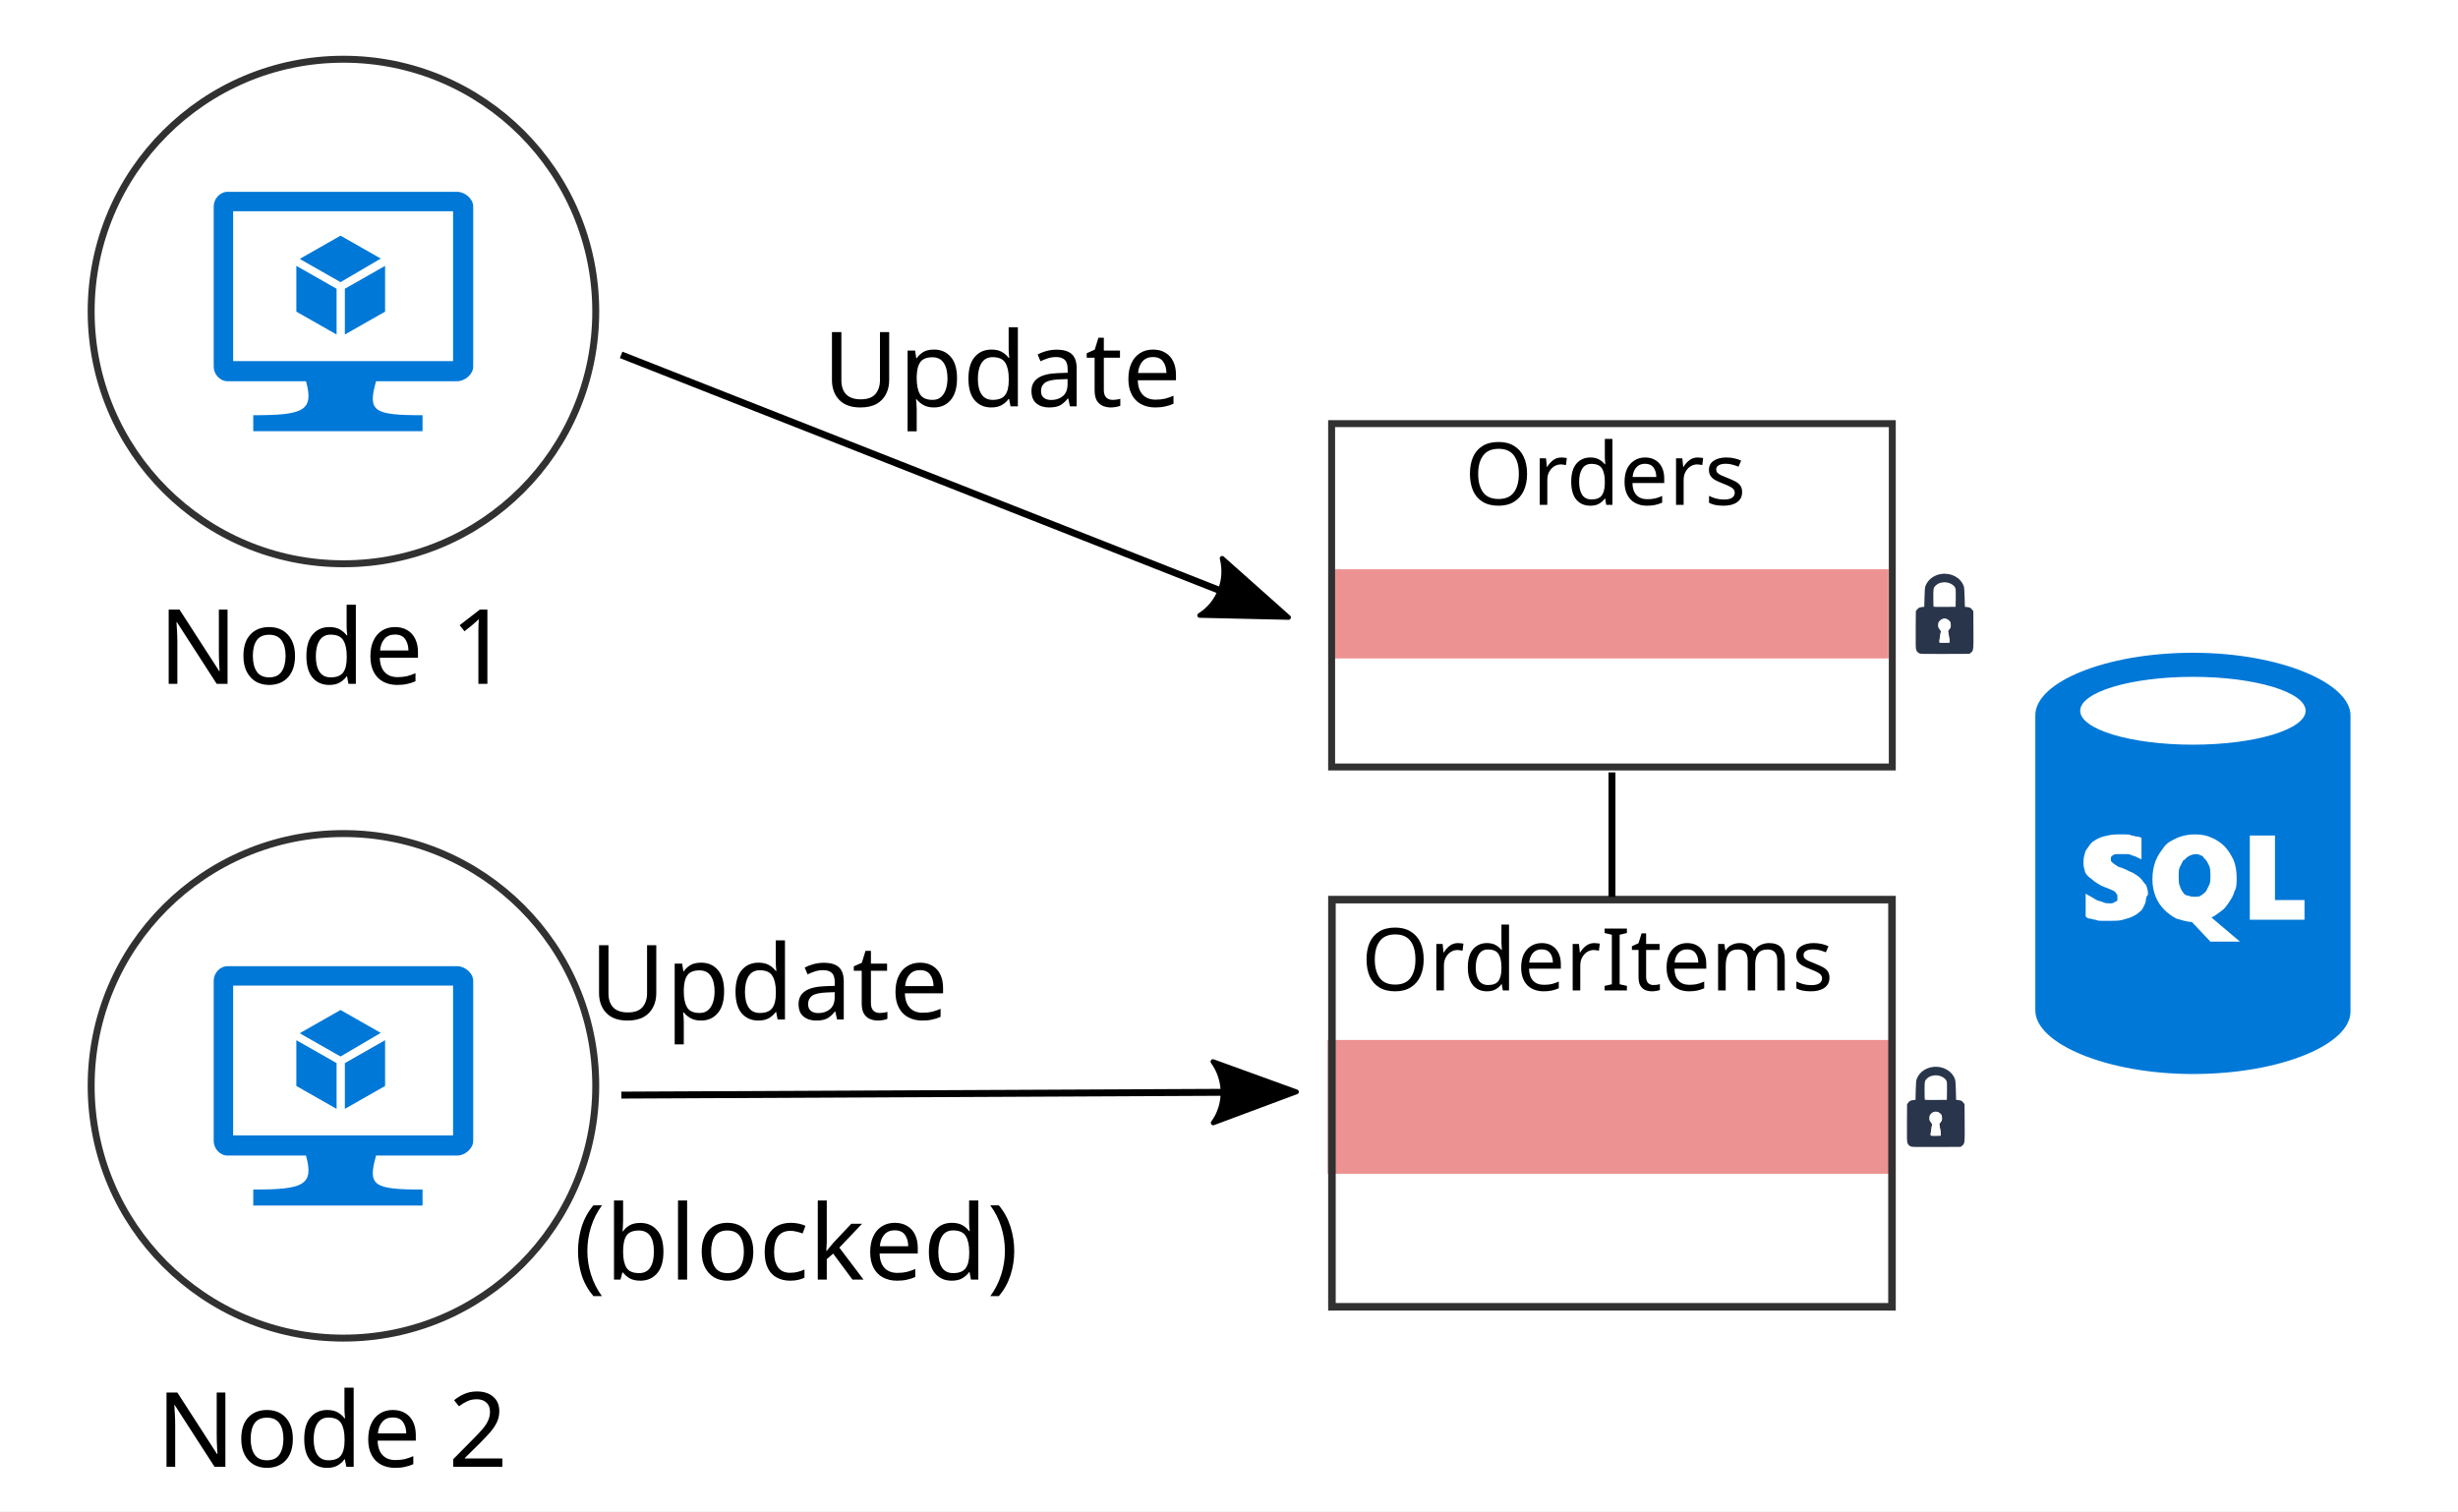
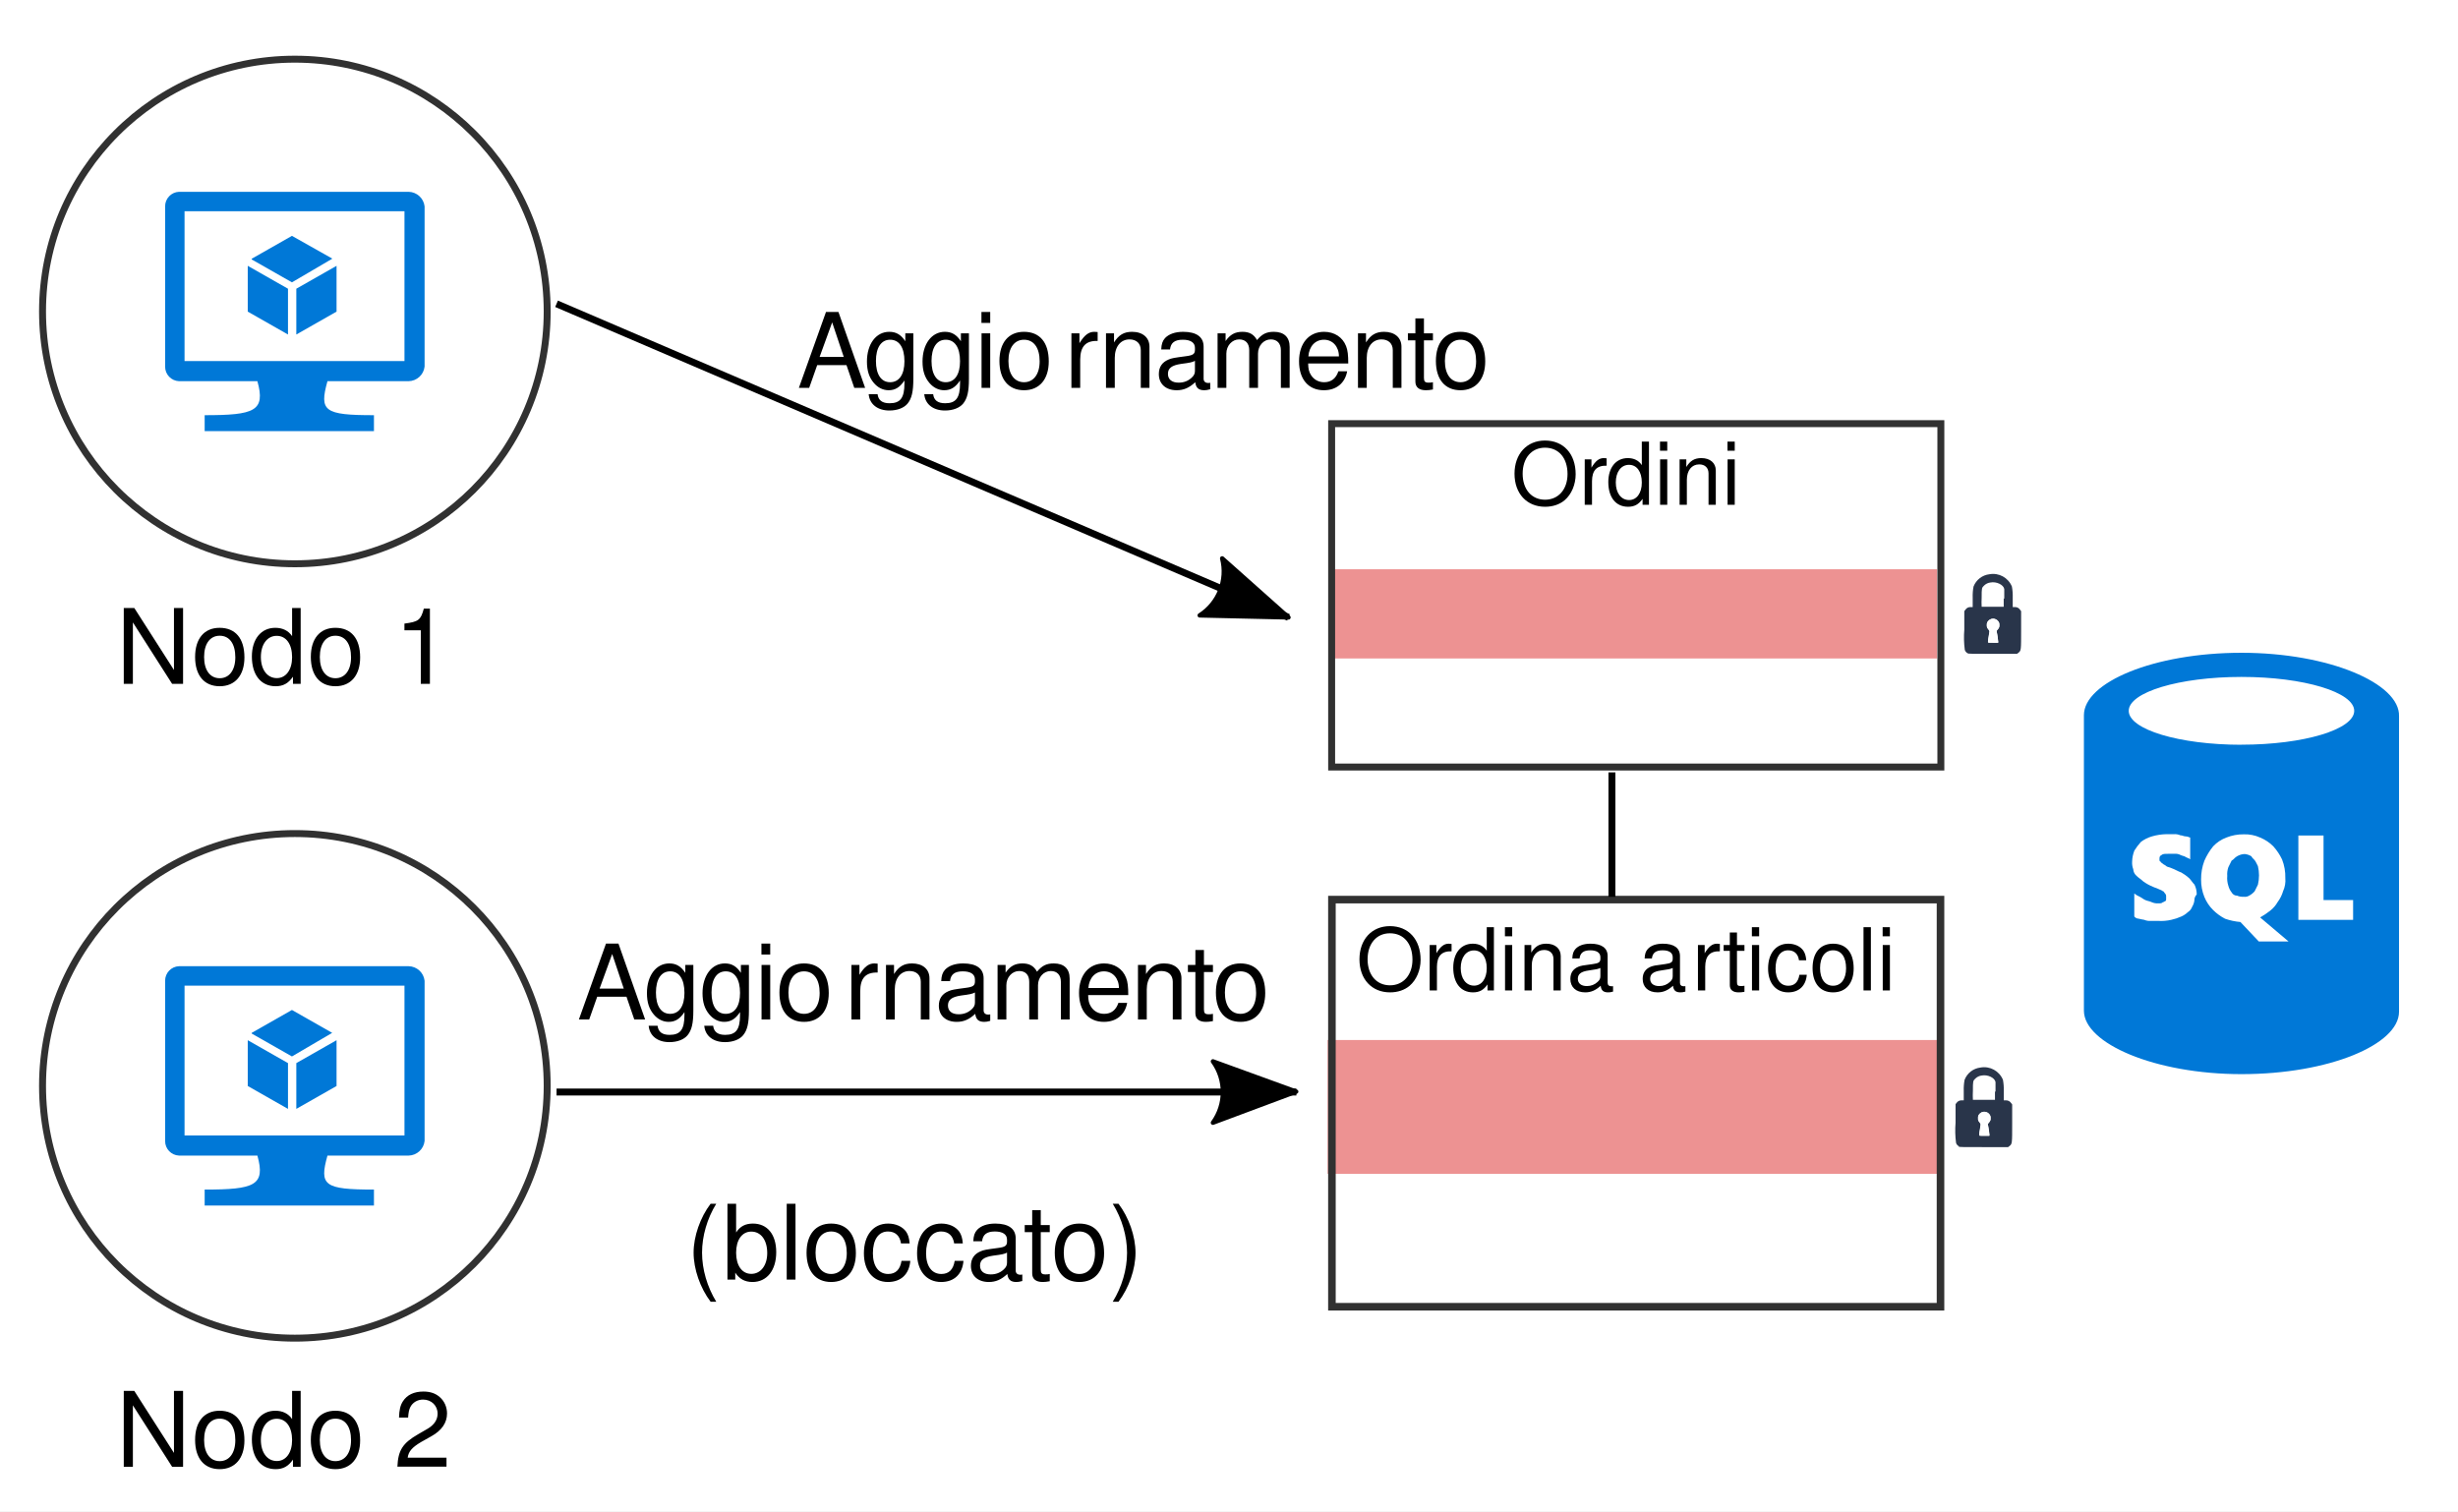
- <svg xmlns="http://www.w3.org/2000/svg" width="354.286" height="217.857" viewBox="0 0 354.286 217.857" id="svg2" version="1.1">
-   <defs id="defs4">
-     <marker style="overflow:visible" id="marker5687" refX="0" refY="0" orient="auto">
-       <path transform="matrix(-1.1,0,0,-1.1,-1.1,0)" d="M 8.719,4.034 -2.207,0.016 8.719,-4.002 c -1.745,2.372 -1.735,5.617 -6e-7,8.035 z" style="fill:#000000;fill-opacity:1;fill-rule:evenodd;stroke:#000000;stroke-width:0.625;stroke-linejoin:round;stroke-opacity:1" id="path5689" />
-     </marker>
-     <marker orient="auto" refY="0" refX="0" id="Arrow2Lend" style="overflow:visible">
-       <path id="path5424" style="fill:#000000;fill-opacity:1;fill-rule:evenodd;stroke:#000000;stroke-width:0.625;stroke-linejoin:round;stroke-opacity:1" d="M 8.719,4.034 -2.207,0.016 8.719,-4.002 c -1.745,2.372 -1.735,5.617 -6e-7,8.035 z" transform="matrix(-1.1,0,0,-1.1,-1.1,0)" />
-     </marker>
+ <svg xmlns="http://www.w3.org/2000/svg" viewBox="0 0 354.29 217.86">
+   <defs>
+     <style>.cls-1{fill:#fff;}.cls-2{fill:#0078d7;}.cls-3{fill:#ed9292;}.cls-17,.cls-4,.cls-6,.cls-8,.cls-9{fill:none;}.cls-5{fill:#29354a;}.cls-6,.cls-8{stroke:#313131;}.cls-17,.cls-7,.cls-9{stroke:#000;}.cls-7{stroke-linejoin:round;stroke-width:0.63px;}.cls-8{stroke-width:1.09px;}.cls-10,.cls-11,.cls-13,.cls-16{isolation:isolate;}.cls-11,.cls-16{font-size:15px;}.cls-11,.cls-13,.cls-16{font-family:Helvetica-Light, Helvetica;}.cls-11{letter-spacing:-0.02em;}.cls-12{letter-spacing:0em;}.cls-13{font-size:12.5px;}.cls-14{letter-spacing:-0.02em;}.cls-15{letter-spacing:0.02em;}.cls-17{stroke-miterlimit:10;}</style>
  </defs>
-   <g id="layer1" transform="translate(-41.85462,-629.4092)" style="display:inline">
-     <g transform="matrix(1.57723,0,0,1.57723,126.271,652.1066)" id="Layer_1-6">
-       <g id="Azure" />
-       <g id="BizTalk_Services" transform="translate(37.3575,-2500.2)" />
-       <g id="Key_Vault" />
-       <g id="Mobile_Engagement" />
-       <g id="Office_subscription">
-         <g id="Office_subscription_1_" />
-       </g>
+   <g id="Shapes">
+     <g id="layer1">
+       <rect id="rect8170" class="cls-1" width="354.29" height="217.86" />
    </g>
-     <g transform="matrix(1.57723,0,0,1.57723,126.271,652.1066)" id="Layer_57" />
-     <rect style="fill:#ffffff;fill-opacity:1;stroke:none;stroke-width:0.3;stroke-miterlimit:4;stroke-dasharray:none;stroke-opacity:1" id="rect8170" width="354.286" height="217.857" x="41.855" y="629.409" />
-   </g>
-   <g id="layer2" transform="translate(-41.85462,-57.04709)" style="display:inline">
-     <g transform="translate(-25.70657,19.31386)" id="Layer_1" />
-     <g id="g5197" transform="translate(-27.72688,131.4408)" />
-     <g id="g8060" transform="translate(5.4954,-7.323553)">
-       <g id="paths" transform="matrix(1.57723,0,0,1.57723,230.9889,98.69099)">
-         <g id="Access_control" />
-         <g id="Azure_active_directory" />
-         <g id="API_Management" />
-         <g id="Azure_automation" />
-         <g id="Azure_SQL_database" />
-         <g id="Azure_subscription" />
-         <g id="Backup_service" />
-         <g id="Bitbucket_code_source" />
-         <g id="Azure_cache" />
-         <g id="Content_delivery_network__x28_CDN_x29_" />
-         <g id="Cloud_service" />
-         <g id="CodePlex" />
-         <g id="Dropbox_code_source" />
-         <g id="Express_route" />
-         <g id="Git_repository" />
-         <g id="GitHub_code" />
-         <g id="HD_Insight" />
-         <g id="Health_monitoring" />
-         <g id="Healthy" />
-         <g id="BizTalk_hybrid_connection" />
-         <g id="Hybrid_connection_manager_for_BizTalk_hybrid_connection" />
-         <g id="Hyper-V_recovery_manager" />
-         <g id="Machine_learning" />
-         <g id="Media_services" />
-         <g id="Microsoft_account" />
-         <g id="Mobile_services" />
-         <g id="Multi-factor_authentication" />
-         <g id="MySQL_database" />
-         <g id="Notification_hub" />
-         <g id="Notification_topic" />
-         <g id="Cloud_Office_365" />
-         <g id="Office_365" />
-         <g id="OS_image" />
-         <g id="Remote_app" />
-         <g id="Task_scheduler" />
-         <g id="Azure_SDK" />
-         <g id="Service_bus" />
-         <g id="Service_bus_queue" />
-         <g id="Service_bus_relay" />
-         <g id="Service_bus_topic" />
-         <g id="Service_endpoint" />
-         <g id="Custom_create" />
-         <g id="SQL_data_sync" />
-         <g id="g55">
-           <path id="path57" d="m 78.3,57 c -0.1,-0.2 -0.3,-0.3 -0.4,-0.5 -0.2,-0.1 -0.4,-0.2 -0.6,-0.2 -0.3,0 -0.5,0.1 -0.7,0.2 -0.2,0.1 -0.3,0.3 -0.5,0.4 -0.1,0.2 -0.2,0.4 -0.3,0.6 -0.1,0.2 -0.1,0.5 -0.1,0.8 0,0.4 0,0.7 0.1,0.9 0.1,0.3 0.2,0.5 0.3,0.6 0.1,0.2 0.3,0.3 0.5,0.3 0.2,0.1 0.4,0.1 0.6,0.1 0.2,0 0.4,0 0.5,-0.1 0.2,-0.1 0.3,-0.2 0.5,-0.4 0.1,-0.2 0.2,-0.4 0.3,-0.6 0.1,-0.2 0.1,-0.5 0.1,-0.9 0,-0.3 0,-0.5 -0.1,-0.8 0,0 -0.1,-0.2 -0.2,-0.4 z" style="fill:#0078d7" />
-           <path id="path59" d="m 77,37.9 c -8,0 -14.4,2.7 -14.4,5.7 l 0,27 c 0,3 6.5,5.8 14.4,5.8 8,0 14.4,-2.7 14.4,-5.7 l 0,-27 C 91.5,40.7 85,37.9 77,37.9 Z m -4.3,22.6 c 0,0.2 -0.1,0.4 -0.2,0.6 -0.1,0.2 -0.2,0.4 -0.4,0.5 -0.2,0.2 -0.4,0.3 -0.6,0.4 -0.2,0.1 -0.5,0.2 -0.9,0.3 -0.3,0.1 -0.7,0.1 -1.2,0.1 -0.2,0 -0.5,0 -0.7,0 -0.2,0 -0.4,0 -0.6,-0.1 -0.2,0 -0.4,-0.1 -0.5,-0.1 -0.2,0 -0.3,-0.1 -0.4,-0.2 l 0,-2.1 c 0.1,0.1 0.3,0.2 0.5,0.3 0.2,0.1 0.3,0.2 0.5,0.3 0.2,0.1 0.4,0.1 0.6,0.2 0.2,0.1 0.4,0.1 0.6,0.1 0.2,0 0.3,0 0.4,-0.1 0.1,0 0.2,-0.1 0.2,-0.1 0.1,0 0.1,-0.1 0.1,-0.2 0,-0.1 0,-0.1 0,-0.2 0,-0.1 0,-0.2 -0.1,-0.3 C 69.9,59.8 69.9,59.7 69.8,59.7 69.7,59.6 69.6,59.6 69.4,59.5 69.2,59.4 69.1,59.4 68.9,59.3 68.6,59.2 68.3,59 68,58.8 67.8,58.6 67.6,58.5 67.4,58.3 67.2,58.1 67.1,57.9 67.1,57.7 67,57.5 67,57.2 67,57 c 0,-0.4 0.1,-0.7 0.2,-1 0.2,-0.3 0.4,-0.6 0.6,-0.8 0.3,-0.2 0.6,-0.4 1,-0.5 0.4,-0.1 0.8,-0.2 1.3,-0.2 0.3,0 0.5,0 0.7,0 0.2,0 0.4,0 0.6,0.1 0.2,0 0.3,0.1 0.5,0.1 0.2,0 0.3,0.1 0.4,0.1 l 0,2 c -0.1,-0.1 -0.2,-0.1 -0.4,-0.2 -0.1,-0.1 -0.3,-0.1 -0.5,-0.2 -0.2,-0.1 -0.3,-0.1 -0.5,-0.1 -0.2,0 -0.4,0 -0.6,0 -0.3,0 -0.5,0 -0.6,0.1 -0.2,0.1 -0.2,0.2 -0.2,0.4 0,0.1 0,0.2 0.1,0.2 0,0.1 0.1,0.1 0.2,0.2 0.1,0.1 0.2,0.1 0.3,0.2 0.1,0.1 0.3,0.1 0.5,0.2 0.3,0.1 0.6,0.3 0.9,0.4 0.3,0.2 0.5,0.3 0.7,0.5 0.2,0.2 0.3,0.4 0.5,0.6 0.1,0.2 0.2,0.5 0.2,0.9 -0.1,0.1 -0.2,0.3 -0.2,0.5 z m 5.9,3.8 -1.7,-1.8 c -0.5,0 -1,-0.2 -1.4,-0.3 -0.4,-0.2 -0.8,-0.5 -1.1,-0.8 -0.3,-0.3 -0.6,-0.7 -0.8,-1.2 -0.2,-0.5 -0.3,-1 -0.3,-1.6 0,-0.6 0.1,-1.2 0.3,-1.7 0.2,-0.5 0.5,-0.9 0.8,-1.3 0.3,-0.4 0.8,-0.6 1.2,-0.8 0.5,-0.2 1,-0.3 1.6,-0.3 0.6,0 1.1,0.1 1.5,0.3 0.5,0.2 0.9,0.5 1.2,0.8 0.3,0.3 0.6,0.8 0.8,1.2 0.2,0.5 0.3,1 0.3,1.7 0,0.4 0,0.9 -0.2,1.2 -0.1,0.4 -0.3,0.7 -0.5,1 -0.2,0.3 -0.4,0.6 -0.7,0.8 -0.3,0.2 -0.5,0.4 -0.9,0.6 l 2.6,2.2 -2.7,0 z m 8.6,-2 -5,0 0,-7.7 2.3,0 0,5.9 2.7,0 0,1.8 z M 77,46.3 c -5.7,0 -10.3,-1.4 -10.3,-3.1 0,-1.7 4.6,-3.1 10.3,-3.1 5.7,0 10.3,1.4 10.3,3.1 0,1.7 -4.6,3.1 -10.3,3.1 z" style="fill:#0078d7" />
-         </g>
-       </g>
-       <rect transform="translate(-9.9743616e-8,3.5571528e-6)" y="146.429" x="227.962" height="12.857" width="80.61" id="rect6243" style="fill:#ed9292;fill-opacity:1;stroke:none;stroke-opacity:1" />
-       <rect style="fill:#ed9292;fill-opacity:1;stroke:none;stroke-opacity:1" id="rect6245" width="81.339" height="19.286" x="227.714" y="786.648" transform="translate(-9.9743616e-8,-572.3622)" />
-       <g style="fill:none" id="g7468">
-         <path id="path7472" d="m 309.871,154.226 0,-12.873 12.873,0 12.873,0 0,12.873 0,12.873 -12.873,0 -12.873,0 0,-12.873 z" style="fill:none" />
-         <path id="path7470" d="m 314.827,166.898 c -0.587,-0.308 -0.809,-0.553 -1.03,-1.134 -0.175,-0.46 -0.197,-1.323 -0.166,-6.463 l 0.037,-5.932 0.359,-0.471 c 0.458,-0.6 0.754,-0.754 1.633,-0.848 l 0.711,-0.076 0.077,-3.025 c 0.056,-2.208 0.129,-3.17 0.271,-3.561 0.757,-2.093 2.686,-3.582 5.095,-3.933 3.201,-0.467 6.225,1.183 7.21,3.933 0.138,0.387 0.214,1.377 0.271,3.561 l 0.079,3.025 0.711,0.076 c 0.879,0.095 1.175,0.248 1.633,0.848 l 0.359,0.471 0.037,5.932 c 0.042,6.655 0.035,6.712 -0.843,7.382 l -0.461,0.352 -7.798,0.033 c -6.891,0.029 -7.843,0.009 -8.184,-0.17 z m 9.65,-3.983 c -0.003,-0.283 -0.114,-1.128 -0.248,-1.878 l -0.243,-1.363 0.441,-0.549 c 0.389,-0.484 0.441,-0.637 0.441,-1.298 0,-0.559 -0.069,-0.842 -0.269,-1.113 -0.937,-1.264 -2.516,-1.264 -3.452,0 -0.201,0.271 -0.269,0.554 -0.269,1.113 0,0.653 0.054,0.817 0.418,1.27 0.23,0.286 0.418,0.616 0.418,0.732 0,0.116 -0.125,0.895 -0.278,1.729 -0.153,0.834 -0.241,1.613 -0.196,1.731 0.071,0.186 0.288,0.209 1.661,0.177 l 1.579,-0.036 -0.005,-0.515 z m 1.974,-13.581 c 0.021,-1.451 0.003,-2.828 -0.038,-3.06 -0.251,-1.385 -2.481,-2.46 -4.342,-2.093 -0.963,0.189 -1.436,0.414 -2.008,0.952 -0.774,0.728 -0.794,0.826 -0.794,3.916 0,1.549 0.04,2.857 0.088,2.905 0.048,0.048 1.656,0.072 3.572,0.054 l 3.484,-0.034 0.038,-2.639 z" style="fill:none" />
-       </g>
-       <g transform="translate(-7.213203,-0.01663144)" id="g7515">
-         <g id="g7474" transform="matrix(0.4500349,0,0,0.4500349,177.3055,82.50178)" style="fill:#29354a;fill-opacity:1;stroke:none;stroke-width:0.3;stroke-miterlimit:4;stroke-dasharray:none;stroke-opacity:1">
-           <path id="path7476" style="fill:#29354a;fill-opacity:1;stroke:none;stroke-width:0.3;stroke-miterlimit:4;stroke-dasharray:none;stroke-opacity:1" d="m 317.595,169.041 c -0.587,-0.308 -0.809,-0.553 -1.03,-1.134 -0.175,-0.46 -0.197,-1.323 -0.166,-6.463 l 0.037,-5.932 0.359,-0.471 c 0.458,-0.6 0.754,-0.754 1.633,-0.848 l 0.711,-0.076 0.077,-3.025 c 0.056,-2.208 0.129,-3.17 0.271,-3.561 0.757,-2.093 2.686,-3.582 5.095,-3.933 3.201,-0.467 6.225,1.183 7.21,3.933 0.138,0.387 0.214,1.377 0.271,3.561 l 0.079,3.025 0.711,0.076 c 0.879,0.095 1.175,0.248 1.633,0.848 l 0.359,0.471 0.037,5.932 c 0.042,6.655 0.035,6.712 -0.843,7.382 l -0.461,0.352 -7.798,0.033 c -6.891,0.029 -7.843,0.009 -8.184,-0.17 z m 9.65,-3.983 c -0.003,-0.283 -0.114,-1.128 -0.248,-1.878 l -0.243,-1.363 0.441,-0.549 c 0.389,-0.484 0.441,-0.637 0.441,-1.298 0,-0.559 -0.069,-0.842 -0.269,-1.113 -0.937,-1.264 -2.516,-1.264 -3.452,0 -0.201,0.271 -0.269,0.554 -0.269,1.113 0,0.653 0.054,0.817 0.418,1.27 0.23,0.286 0.418,0.616 0.418,0.732 0,0.116 -0.125,0.895 -0.278,1.729 -0.153,0.834 -0.241,1.613 -0.196,1.731 0.071,0.186 0.288,0.209 1.661,0.177 l 1.579,-0.036 -0.005,-0.515 z m 1.974,-13.581 c 0.021,-1.451 0.003,-2.828 -0.038,-3.06 -0.251,-1.385 -2.481,-2.46 -4.342,-2.093 -0.963,0.189 -1.436,0.414 -2.008,0.952 -0.774,0.728 -0.794,0.826 -0.794,3.916 0,1.549 0.04,2.857 0.088,2.905 0.048,0.048 1.656,0.072 3.572,0.054 l 3.484,-0.034 0.038,-2.639 z" />
-         </g>
-         <path style="fill:#ffffff;fill-opacity:1;stroke:none;stroke-width:0.3;stroke-miterlimit:4;stroke-dasharray:none;stroke-opacity:1" d="m 323.84,153.572 c -0.283,0 -0.567,0.141 -0.777,0.426 -0.09,0.122 -0.121,0.25 -0.121,0.502 0,0.294 0.024,0.366 0.188,0.57 0.104,0.129 0.189,0.278 0.189,0.33 0,0.052 -0.056,0.402 -0.125,0.777 -0.069,0.376 -0.108,0.726 -0.088,0.779 0.032,0.084 0.13,0.094 0.748,0.08 l 0.709,-0.016 -0.002,-0.232 c -9.9e-4,-0.127 -0.051,-0.508 -0.111,-0.846 l -0.109,-0.613 0.199,-0.246 c 0.175,-0.218 0.197,-0.286 0.197,-0.584 0,-0.252 -0.031,-0.38 -0.121,-0.502 -0.211,-0.284 -0.492,-0.426 -0.775,-0.426 z" id="path7476-2" />
-       </g>
-       <g id="g7520" transform="translate(-8.475894,71.05481)">
-         <g style="fill:#29354a;fill-opacity:1;stroke:none;stroke-width:0.3;stroke-miterlimit:4;stroke-dasharray:none;stroke-opacity:1" transform="matrix(0.4500349,0,0,0.4500349,177.3055,82.50178)" id="g7522">
-           <path d="m 317.595,169.041 c -0.587,-0.308 -0.809,-0.553 -1.03,-1.134 -0.175,-0.46 -0.197,-1.323 -0.166,-6.463 l 0.037,-5.932 0.359,-0.471 c 0.458,-0.6 0.754,-0.754 1.633,-0.848 l 0.711,-0.076 0.077,-3.025 c 0.056,-2.208 0.129,-3.17 0.271,-3.561 0.757,-2.093 2.686,-3.582 5.095,-3.933 3.201,-0.467 6.225,1.183 7.21,3.933 0.138,0.387 0.214,1.377 0.271,3.561 l 0.079,3.025 0.711,0.076 c 0.879,0.095 1.175,0.248 1.633,0.848 l 0.359,0.471 0.037,5.932 c 0.042,6.655 0.035,6.712 -0.843,7.382 l -0.461,0.352 -7.798,0.033 c -6.891,0.029 -7.843,0.009 -8.184,-0.17 z m 9.65,-3.983 c -0.003,-0.283 -0.114,-1.128 -0.248,-1.878 l -0.243,-1.363 0.441,-0.549 c 0.389,-0.484 0.441,-0.637 0.441,-1.298 0,-0.559 -0.069,-0.842 -0.269,-1.113 -0.937,-1.264 -2.516,-1.264 -3.452,0 -0.201,0.271 -0.269,0.554 -0.269,1.113 0,0.653 0.054,0.817 0.418,1.27 0.23,0.286 0.418,0.616 0.418,0.732 0,0.116 -0.125,0.895 -0.278,1.729 -0.153,0.834 -0.241,1.613 -0.196,1.731 0.071,0.186 0.288,0.209 1.661,0.177 l 1.579,-0.036 -0.005,-0.515 z m 1.974,-13.581 c 0.021,-1.451 0.003,-2.828 -0.038,-3.06 -0.251,-1.385 -2.481,-2.46 -4.342,-2.093 -0.963,0.189 -1.436,0.414 -2.008,0.952 -0.774,0.728 -0.794,0.826 -0.794,3.916 0,1.549 0.04,2.857 0.088,2.905 0.048,0.048 1.656,0.072 3.572,0.054 l 3.484,-0.034 0.038,-2.639 z" style="fill:#29354a;fill-opacity:1;stroke:none;stroke-width:0.3;stroke-miterlimit:4;stroke-dasharray:none;stroke-opacity:1" id="path7524" />
-         </g>
-         <path id="path7526" d="m 323.84,153.572 c -0.283,0 -0.567,0.141 -0.777,0.426 -0.09,0.122 -0.121,0.25 -0.121,0.502 0,0.294 0.024,0.366 0.188,0.57 0.104,0.129 0.189,0.278 0.189,0.33 0,0.052 -0.056,0.402 -0.125,0.777 -0.069,0.376 -0.108,0.726 -0.088,0.779 0.032,0.084 0.13,0.094 0.748,0.08 l 0.709,-0.016 -0.002,-0.232 c -9.9e-4,-0.127 -0.051,-0.508 -0.111,-0.846 l -0.109,-0.613 0.199,-0.246 c 0.175,-0.218 0.197,-0.286 0.197,-0.584 0,-0.252 -0.031,-0.38 -0.121,-0.502 -0.211,-0.284 -0.492,-0.426 -0.775,-0.426 z" style="fill:#ffffff;fill-opacity:1;stroke:none;stroke-width:0.3;stroke-miterlimit:4;stroke-dasharray:none;stroke-opacity:1" />
-       </g>
-       <g id="g5342">
-         <circle transform="translate(0,-572.3622)" style="fill:none;stroke:#313131;stroke-opacity:1" id="path5124" cx="85.863" cy="681.636" r="36.365" />
-         <g transform="translate(-28.73703,20.32401)" id="Ibiza_Symbols">
-           <g id="g6">
-             <path style="fill:#0078d7" d="m 131,71.7 -33.1,0 c -1.1,0 -2,1 -2,2.1 l 0,23.1 c 0,1.1 0.9,2.1 2,2.1 l 11.3,0 c 1.2,4.3 -0.4,4.9 -7.6,4.9 l 0,2.3 9.1,0 6.7,0 8.6,0 0,-2.3 c -7.2,0 -7.9,-0.6 -6.7,-4.9 l 11.7,0 c 1.1,0 2.3,-1 2.3,-2.1 l 0,-23.1 c 0,-1.1 -1.2,-2.1 -2.3,-2.1 z m -0.6,2.8 0,21.6 -31.7,0 0,-21.6 31.7,0 0,0 z" id="path8" />
-             <g id="group975-1984_1_" transform="translate(1176.51,-2762.63)">
-               <g id="shape976-1985_2_" transform="translate(0.8685,-17.652)">
-                 <path style="fill:#0078d7" d="m -1057.4,2861.6 -5.8,-3.3 -5.8,3.3 0,0.1 5.8,3.3 5.8,-3.4 0,0 z" id="path16" />
-               </g>
-               <g id="shape977-1987_1_" transform="translate(15.8925,0)">
-                 <path style="fill:#0078d7" d="m -1077.6,2848.3 0,6.6 5.8,-3.3 0,-6.6 -5.8,3.3 z" id="path21" />
-               </g>
-               <g id="shape978-1989_1_">
-                 <path style="fill:#0078d7" d="m -1062.9,2848.3 -5.8,-3.3 0,6.6 5.8,3.3 0,-6.6 z" id="path26" />
-               </g>
-             </g>
+     <g id="layer2">
+       <g id="g8060">
+         <g id="paths">
+           <g id="g55">
+             <path id="path57" class="cls-2" d="M325.13,124.22c-.16-.32-.47-.47-.63-.79a2.24,2.24,0,0,0-.95-.32,2.28,2.28,0,0,0-1.1.32c-.32.16-.47.47-.79.63l-.47.95a3.07,3.07,0,0,0-.16,1.26,3.5,3.5,0,0,0,.16,1.42,2.57,2.57,0,0,0,.47.95.87.87,0,0,0,.79.47,2,2,0,0,0,.95.16,1.18,1.18,0,0,0,.79-.16,2.77,2.77,0,0,0,.79-.63l.47-.95a5.76,5.76,0,0,0,0-2.68l-.32-.63Z" />
+             <path id="path59" class="cls-2" d="M323.08,94.1c-12.62,0-22.71,4.26-22.71,9v42.59c0,4.73,10.25,9.15,22.71,9.15,12.62,0,22.71-4.26,22.71-9V103.25C345.95,98.51,335.69,94.1,323.08,94.1Zm-6.78,35.65a2.24,2.24,0,0,1-.32.95,1.57,1.57,0,0,1-.63.79,3.3,3.3,0,0,1-.95.63,7.33,7.33,0,0,1-1.42.47,6.5,6.5,0,0,1-1.89.16H310a2,2,0,0,1-.95-.16,6.83,6.83,0,0,1-.79-.16.82.82,0,0,1-.63-.32V128.8a3.45,3.45,0,0,0,.79.47c.32.16.47.32.79.47s.63.16.95.32a2,2,0,0,0,.95.16c.32,0,.47,0,.63-.16a.55.55,0,0,0,.32-.16c.16,0,.16-.16.16-.32v-.32a.58.58,0,0,0-.16-.47c-.16-.16-.16-.32-.32-.32-.16-.16-.32-.16-.63-.32s-.47-.16-.79-.32a6.39,6.39,0,0,1-1.42-.79c-.32-.32-.63-.47-.95-.79a1.36,1.36,0,0,1-.47-.95,2.68,2.68,0,0,1-.16-1.1,4.67,4.67,0,0,1,.32-1.58,8.75,8.75,0,0,1,.95-1.26,4.93,4.93,0,0,1,1.58-.79,8,8,0,0,1,2.05-.32h1.1a2,2,0,0,1,.95.16c.32,0,.47.16.79.16s.47.16.63.16v3.15c-.16-.16-.32-.16-.63-.32-.16-.16-.47-.16-.79-.32a1.42,1.42,0,0,0-.79-.16h-.95c-.47,0-.79,0-.95.16-.32.16-.32.32-.32.63,0,.16,0,.32.16.32,0,.16.16.16.32.32s.32.16.47.32.47.16.79.32c.47.16.95.47,1.42.63a6.68,6.68,0,0,1,1.1.79c.32.32.47.63.79.95a3.15,3.15,0,0,1,.32,1.42A1.2,1.2,0,0,0,316.29,129.74Zm9.31,6-2.68-2.84a9.1,9.1,0,0,1-2.21-.47,7,7,0,0,1-1.73-1.26,5.67,5.67,0,0,1-1.26-1.89,6.54,6.54,0,0,1-.47-2.52,7.37,7.37,0,0,1,.47-2.68A8.94,8.94,0,0,1,319,122a5,5,0,0,1,1.89-1.26,6.54,6.54,0,0,1,2.52-.47,5.27,5.27,0,0,1,2.37.47,5.67,5.67,0,0,1,1.89,1.26,7.93,7.93,0,0,1,1.26,1.89,6.8,6.8,0,0,1,.47,2.68,3.7,3.7,0,0,1-.32,1.89,4.93,4.93,0,0,1-.79,1.58,4.25,4.25,0,0,1-1.1,1.26,11.07,11.07,0,0,1-1.42.95l4.1,3.47H325.6Zm13.56-3.15h-7.89V120.44h3.63v9.31h4.26Zm-16.09-25.24c-9,0-16.25-2.21-16.25-4.89s7.26-4.89,16.25-4.89,16.25,2.21,16.25,4.89S332.07,107.35,323.08,107.35Z" />
          </g>
        </g>
-       </g>
-       <g id="g5377">
-         <g id="g5360">
-           <circle r="36.365" cy="793.258" cx="85.863" id="path5124-6" style="fill:none;stroke:#313131;stroke-opacity:1" transform="translate(0,-572.3622)" />
-           <g transform="translate(-28.73703,131.9459)" id="g5199">
-             <g id="g5201">
-               <path style="fill:#0078d7" d="m 131,71.7 -33.1,0 c -1.1,0 -2,1 -2,2.1 l 0,23.1 c 0,1.1 0.9,2.1 2,2.1 l 11.3,0 c 1.2,4.3 -0.4,4.9 -7.6,4.9 l 0,2.3 9.1,0 6.7,0 8.6,0 0,-2.3 c -7.2,0 -7.9,-0.6 -6.7,-4.9 l 11.7,0 c 1.1,0 2.3,-1 2.3,-2.1 l 0,-23.1 c 0,-1.1 -1.2,-2.1 -2.3,-2.1 z m -0.6,2.8 0,21.6 -31.7,0 0,-21.6 31.7,0 0,0 z" id="path5203" />
-               <g id="g5205" transform="translate(1176.51,-2762.63)">
-                 <g id="g5209" transform="translate(0.8685,-17.652)">
-                   <path style="fill:#0078d7" d="m -1057.4,2861.6 -5.8,-3.3 -5.8,3.3 0,0.1 5.8,3.3 5.8,-3.4 0,0 z" id="path5213" />
+         <rect id="rect6243" class="cls-3" x="191.6" y="82.06" width="87.61" height="12.86" />
+         <rect id="rect6245" class="cls-3" x="191.36" y="149.92" width="88.34" height="19.29" />
+         <g id="g7468">
+           <path id="path7472" class="cls-4" d="M280.51,89.86V77h25.75v25.75H280.51V89.86Z" />
+           <path id="path7470" class="cls-4" d="M285.47,102.53a1.81,1.81,0,0,1-1-1.13c-.18-.46-.2-1.32-.17-6.46l0-5.93.36-.47a1.87,1.87,0,0,1,1.63-.85l.71-.08.08-3a16.39,16.39,0,0,1,.27-3.56,6.23,6.23,0,0,1,5.09-3.93A6.51,6.51,0,0,1,299.66,81a16.85,16.85,0,0,1,.27,3.56l.08,3,.71.08a1.87,1.87,0,0,1,1.63.85l.36.47,0,5.93c0,6.66,0,6.71-.84,7.38l-.46.35-7.8,0c-6.89,0-7.84,0-8.18-.17Zm9.65-4a16.86,16.86,0,0,0-.25-1.88l-.24-1.36.44-.55a1.55,1.55,0,0,0,.44-1.3,1.68,1.68,0,0,0-.27-1.11,2,2,0,0,0-3.45,0,1.68,1.68,0,0,0-.27,1.11,1.53,1.53,0,0,0,.42,1.27,2,2,0,0,1,.42.73c0,.12-.12.89-.28,1.73a7.88,7.88,0,0,0-.2,1.73c.07.19.29.21,1.66.18l1.58,0v-.51Zm2-13.58c0-1.45,0-2.83,0-3.06-.25-1.38-2.48-2.46-4.34-2.09a3.49,3.49,0,0,0-2,1c-.77.73-.79.83-.79,3.92a25.55,25.55,0,0,0,.09,2.9s1.66.07,3.57.05l3.48,0,0-2.64Z" />
+         </g>
+         <g id="g7515">
+           <g id="g7474">
+             <path id="path7476" class="cls-5" d="M283.66,94.19a.81.81,0,0,1-.46-.51,13.6,13.6,0,0,1-.07-2.91l0-2.67.16-.21a.84.84,0,0,1,.73-.38l.32,0,0-1.36a7.38,7.38,0,0,1,.12-1.6,2.8,2.8,0,0,1,2.29-1.77,2.93,2.93,0,0,1,3.24,1.77,7.58,7.58,0,0,1,.12,1.6l0,1.36.32,0a.84.84,0,0,1,.73.38l.16.21,0,2.67c0,3,0,3-.38,3.32l-.21.16h-3.51c-3.1,0-3.53,0-3.68-.08ZM288,92.4a7.59,7.59,0,0,0-.11-.85l-.11-.61.2-.25a.7.7,0,0,0,.2-.58.75.75,0,0,0-.12-.5.92.92,0,0,0-1.55,0,.75.75,0,0,0-.12.5.69.69,0,0,0,.19.57.88.88,0,0,1,.19.33c0,.05-.06.4-.12.78a3.55,3.55,0,0,0-.09.78c0,.08.13.09.75.08l.71,0V92.4Zm.89-6.11c0-.65,0-1.27,0-1.38-.11-.62-1.12-1.11-2-.94a1.57,1.57,0,0,0-.9.43c-.35.33-.36.37-.36,1.76a11.5,11.5,0,0,0,0,1.31s.75,0,1.61,0l1.57,0,0-1.19Z" />
+           </g>
+           <path id="path7476-2" class="cls-1" d="M287.27,89.18a1,1,0,0,0-.78.43.76.76,0,0,0-.12.5.69.69,0,0,0,.19.57.89.89,0,0,1,.19.33c0,.05-.06.4-.12.78a3.54,3.54,0,0,0-.09.78c0,.08.13.09.75.08l.71,0V92.4a7.49,7.49,0,0,0-.11-.85l-.11-.61.2-.25a.7.7,0,0,0,.2-.58.76.76,0,0,0-.12-.5,1,1,0,0,0-.78-.43Z" />
+         </g>
+         <g id="g7520">
+           <g id="g7522">
+             <path id="path7524" class="cls-5" d="M282.4,165.26a.81.81,0,0,1-.46-.51,13.6,13.6,0,0,1-.07-2.91l0-2.67L282,159a.84.84,0,0,1,.73-.38l.32,0,0-1.36a7.38,7.38,0,0,1,.12-1.6,2.8,2.8,0,0,1,2.29-1.77,2.93,2.93,0,0,1,3.24,1.77,7.58,7.58,0,0,1,.12,1.6l0,1.36.32,0a.84.84,0,0,1,.73.38l.16.21,0,2.67c0,3,0,3-.38,3.32l-.21.16h-3.51c-3.1,0-3.53,0-3.68-.08Zm4.34-1.79a7.59,7.59,0,0,0-.11-.85l-.11-.61.2-.25a.7.7,0,0,0,.2-.58.75.75,0,0,0-.12-.5.92.92,0,0,0-1.55,0,.75.75,0,0,0-.12.5.69.69,0,0,0,.19.57.88.88,0,0,1,.19.33c0,.05-.06.4-.12.78a3.55,3.55,0,0,0-.09.78c0,.08.13.09.75.08l.71,0v-.23Zm.89-6.11c0-.65,0-1.27,0-1.38-.11-.62-1.12-1.11-2-.94a1.57,1.57,0,0,0-.9.43c-.35.33-.36.37-.36,1.76a11.5,11.5,0,0,0,0,1.31s.75,0,1.61,0l1.57,0,0-1.19Z" />
+           </g>
+           <path id="path7526" class="cls-1" d="M286,160.26a1,1,0,0,0-.78.43.76.76,0,0,0-.12.5.69.69,0,0,0,.19.57.89.89,0,0,1,.19.33c0,.05-.06.4-.12.78a3.54,3.54,0,0,0-.09.78c0,.08.13.09.75.08l.71,0v-.23a7.49,7.49,0,0,0-.11-.85l-.11-.61.2-.25a.7.7,0,0,0,.2-.58.76.76,0,0,0-.12-.5,1,1,0,0,0-.78-.43Z" />
+         </g>
+         <g id="g5342">
+           <circle id="path5124" class="cls-6" cx="42.5" cy="44.9" r="36.37" />
+           <g id="Ibiza_Symbols" data-name="Ibiza Symbols">
+             <g id="g6">
+               <path id="path8" class="cls-2" d="M58.9,27.65H25.8a2.09,2.09,0,0,0-2,2.1v23.1a2.09,2.09,0,0,0,2,2.1H37.1c1.2,4.3-.4,4.9-7.6,4.9v2.3H53.9v-2.3c-7.2,0-7.9-.6-6.7-4.9H58.9a2.37,2.37,0,0,0,2.3-2.1V29.75A2.37,2.37,0,0,0,58.9,27.65Zm-.6,2.8v21.6H26.6V30.45Z" />
+               <g id="group975-1984">
+                 <g id="shape976-1985">
+                   <path id="path16" class="cls-2" d="M47.88,37.27,42.08,34l-5.8,3.3v.1l5.8,3.3,5.8-3.4h0Z" />
                </g>
-                 <g id="g5215" transform="translate(15.8925,0)">
-                   <path style="fill:#0078d7" d="m -1077.6,2848.3 0,6.6 5.8,-3.3 0,-6.6 -5.8,3.3 z" id="path5219" />
+                 <g id="shape977-1987">
+                   <path id="path21" class="cls-2" d="M42.71,41.62v6.6l5.8-3.3v-6.6Z" />
                </g>
-                 <g id="g5221">
-                   <path style="fill:#0078d7" d="m -1062.9,2848.3 -5.8,-3.3 0,6.6 5.8,3.3 0,-6.6 z" id="path5225" />
+                 <g id="shape978-1989">
+                   <path id="path26" class="cls-2" d="M41.51,41.62l-5.8-3.3v6.6l5.8,3.3Z" />
                </g>
              </g>
            </g>
          </g>
        </g>
+         <g id="g5377">
+           <g id="g5360">
+             <circle id="path5124-6" class="cls-6" cx="42.5" cy="156.53" r="36.37" />
+             <g id="g5199">
+               <g id="g5201">
+                 <path id="path5203" class="cls-2" d="M58.9,139.28H25.8a2.09,2.09,0,0,0-2,2.1v23.1a2.09,2.09,0,0,0,2,2.1H37.1c1.2,4.3-.4,4.9-7.6,4.9v2.3H53.9v-2.3c-7.2,0-7.9-.6-6.7-4.9H58.9a2.37,2.37,0,0,0,2.3-2.1v-23.1A2.37,2.37,0,0,0,58.9,139.28Zm-.6,2.8v21.6H26.6v-21.6Z" />
+                 <g id="g5205">
+                   <g id="g5209">
+                     <path id="path5213" class="cls-2" d="M47.88,148.89l-5.8-3.3-5.8,3.3v.1l5.8,3.3,5.8-3.4h0Z" />
+                   </g>
+                   <g id="g5215">
+                     <path id="path5219" class="cls-2" d="M42.71,153.25v6.6l5.8-3.3v-6.6Z" />
+                   </g>
+                   <g id="g5221">
+                     <path id="path5225" class="cls-2" d="M41.51,153.25l-5.8-3.3v6.6l5.8,3.3Z" />
+                   </g>
+                 </g>
+               </g>
+             </g>
+           </g>
+         </g>
+         <path id="path5424" class="cls-7" d="M176.16,80.49,185.72,89l-12.8-.29A7.52,7.52,0,0,0,176.16,80.49Z" />
+         <path id="path5397" class="cls-7" d="M184.48,88.53" />
+         <path id="path5689" class="cls-7" d="M174.83,153l12,4.36-12,4.48A7.52,7.52,0,0,0,174.83,153Z" />
+         <path id="path5685" class="cls-7" d="M185.54,157.42" />
+         <rect id="rect6099" class="cls-6" x="191.94" y="61.07" width="87.81" height="49.5" />
+         <rect id="rect6105" class="cls-8" x="191.98" y="129.68" width="87.72" height="58.69" />
+         <path id="path7998" class="cls-9" d="M232.34,111.34v17.94" />
      </g>
-       <path id="path5397" d="m 125.885,115.527 94.954,37.376" style="fill:none;fill-rule:evenodd;stroke:#000000;stroke-width:1px;stroke-linecap:butt;stroke-linejoin:miter;stroke-opacity:1;marker-end:url(#Arrow2Lend)" />
-       <path style="fill:none;fill-rule:evenodd;stroke:#000000;stroke-width:1px;stroke-linecap:butt;stroke-linejoin:miter;stroke-opacity:1;marker-end:url(#marker5687)" d="m 125.921,222.232 95.975,-0.446" id="path5685" />
-       <text id="text5999" y="122.951" x="154.93" style="font-style:normal;font-weight:normal;font-size:15px;line-height:125%;font-family:sans-serif;letter-spacing:0px;word-spacing:0px;fill:#000000;fill-opacity:1;stroke:none;stroke-width:1px;stroke-linecap:butt;stroke-linejoin:miter;stroke-opacity:1" xml:space="preserve">
-         <tspan y="122.951" x="154.93" id="tspan6001">Update</tspan>
-       </text>
-       <rect y="125.436" x="228.294" height="49.497" width="80.812" id="rect6099" style="fill:none;stroke:#313131;stroke-opacity:1" />
-       <text id="text6101" y="137.143" x="247.466" style="font-style:normal;font-weight:normal;font-size:12.5px;line-height:125%;font-family:sans-serif;letter-spacing:0px;word-spacing:0px;fill:#000000;fill-opacity:1;stroke:none;stroke-width:1px;stroke-linecap:butt;stroke-linejoin:miter;stroke-opacity:1" xml:space="preserve">
-         <tspan y="137.143" x="247.466" id="tspan6103">Orders</tspan>
-       </text>
-       <rect style="fill:none;stroke:#313131;stroke-width:1.088;stroke-opacity:1" id="rect6105" width="80.724" height="58.695" x="228.339" y="194.052" />
-       <text id="text6107" y="207.143" x="232.562" style="font-style:normal;font-weight:normal;font-size:12.5px;line-height:125%;font-family:sans-serif;letter-spacing:0px;word-spacing:0px;fill:#000000;fill-opacity:1;stroke:none;stroke-width:1px;stroke-linecap:butt;stroke-linejoin:miter;stroke-opacity:1" xml:space="preserve">
-         <tspan y="207.143" x="232.562" id="tspan6109">OrderItems</tspan>
-       </text>
-       <text xml:space="preserve" style="font-style:normal;font-weight:normal;font-size:15px;line-height:125%;font-family:sans-serif;text-align:center;letter-spacing:0px;word-spacing:0px;text-anchor:middle;fill:#000000;fill-opacity:1;stroke:none;stroke-width:1px;stroke-linecap:butt;stroke-linejoin:miter;stroke-opacity:1" x="164.762" y="211.328" id="text7990">
-         <tspan id="tspan7992" x="164.762" y="211.328">Update</tspan>
-         <tspan id="tspan7994" x="164.762" y="230.078" />
-         <tspan id="tspan7996" x="164.762" y="248.828">(blocked)</tspan>
-       </text>
-       <path id="path7998" d="m 268.701,175.714 0,17.944" style="fill:none;fill-rule:evenodd;stroke:#000000;stroke-width:1px;stroke-linecap:butt;stroke-linejoin:miter;stroke-opacity:1" />
-       <text xml:space="preserve" style="font-style:normal;font-weight:normal;font-size:15px;line-height:125%;font-family:sans-serif;letter-spacing:0px;word-spacing:0px;fill:#000000;fill-opacity:1;stroke:none;stroke-width:1px;stroke-linecap:butt;stroke-linejoin:miter;stroke-opacity:1" x="59.217" y="162.951" id="text8292">
-         <tspan id="tspan8294" x="59.217" y="162.951">Node 1</tspan>
-       </text>
-       <text id="text8296" y="275.808" x="58.906" style="font-style:normal;font-weight:normal;font-size:15px;line-height:125%;font-family:sans-serif;letter-spacing:0px;word-spacing:0px;fill:#000000;fill-opacity:1;stroke:none;stroke-width:1px;stroke-linecap:butt;stroke-linejoin:miter;stroke-opacity:1" xml:space="preserve">
-         <tspan y="275.808" x="58.906" id="tspan8298">Node 2</tspan>
+     </g>
+   </g>
+   <g id="txt">
+     <g id="text5999" class="cls-10">
+       <text class="cls-11" transform="translate(114.9 55.91)">Aggio<tspan class="cls-12" x="38.5" y="0">r</tspan>
+         <tspan x="43.47" y="0">namento</tspan>
      </text>
    </g>
+     <g id="text6101" class="cls-10">
+       <text class="cls-13" transform="translate(217.83 72.77)">O<tspan class="cls-14" x="9.73" y="0">r</tspan>
+         <tspan x="13.66" y="0">dini</tspan>
+       </text>
+     </g>
+     <g id="text6107" class="cls-10">
+       <text class="cls-13" transform="translate(195.48 142.77)">O<tspan class="cls-14" x="9.73" y="0">r</tspan>
+         <tspan x="13.66" y="0">dina a</tspan>
+         <tspan class="cls-15" x="48.4" y="0">r</tspan>
+         <tspan x="52.79" y="0">ticoli</tspan>
+       </text>
+     </g>
+     <text class="cls-11" transform="translate(83.19 146.96)">Aggio<tspan class="cls-12" x="38.5" y="0">r</tspan>
+       <tspan x="43.47" y="0">namento</tspan>
+     </text>
+     <text class="cls-16" transform="translate(98.88 184.46)">(bloccato)</text>
+     <g id="text8292" class="cls-10">
+       <text class="cls-16" transform="translate(16.7 98.58)">Nodo 1</text>
+     </g>
+     <g id="text8296" class="cls-10">
+       <text class="cls-16" transform="translate(16.7 211.44)">Nodo 2</text>
+     </g>
+     <line class="cls-17" x1="185.72" y1="89" x2="80.22" y2="43.79" />
+     <line class="cls-17" x1="186.86" y1="157.42" x2="80.22" y2="157.42" />
  </g>
</svg>
